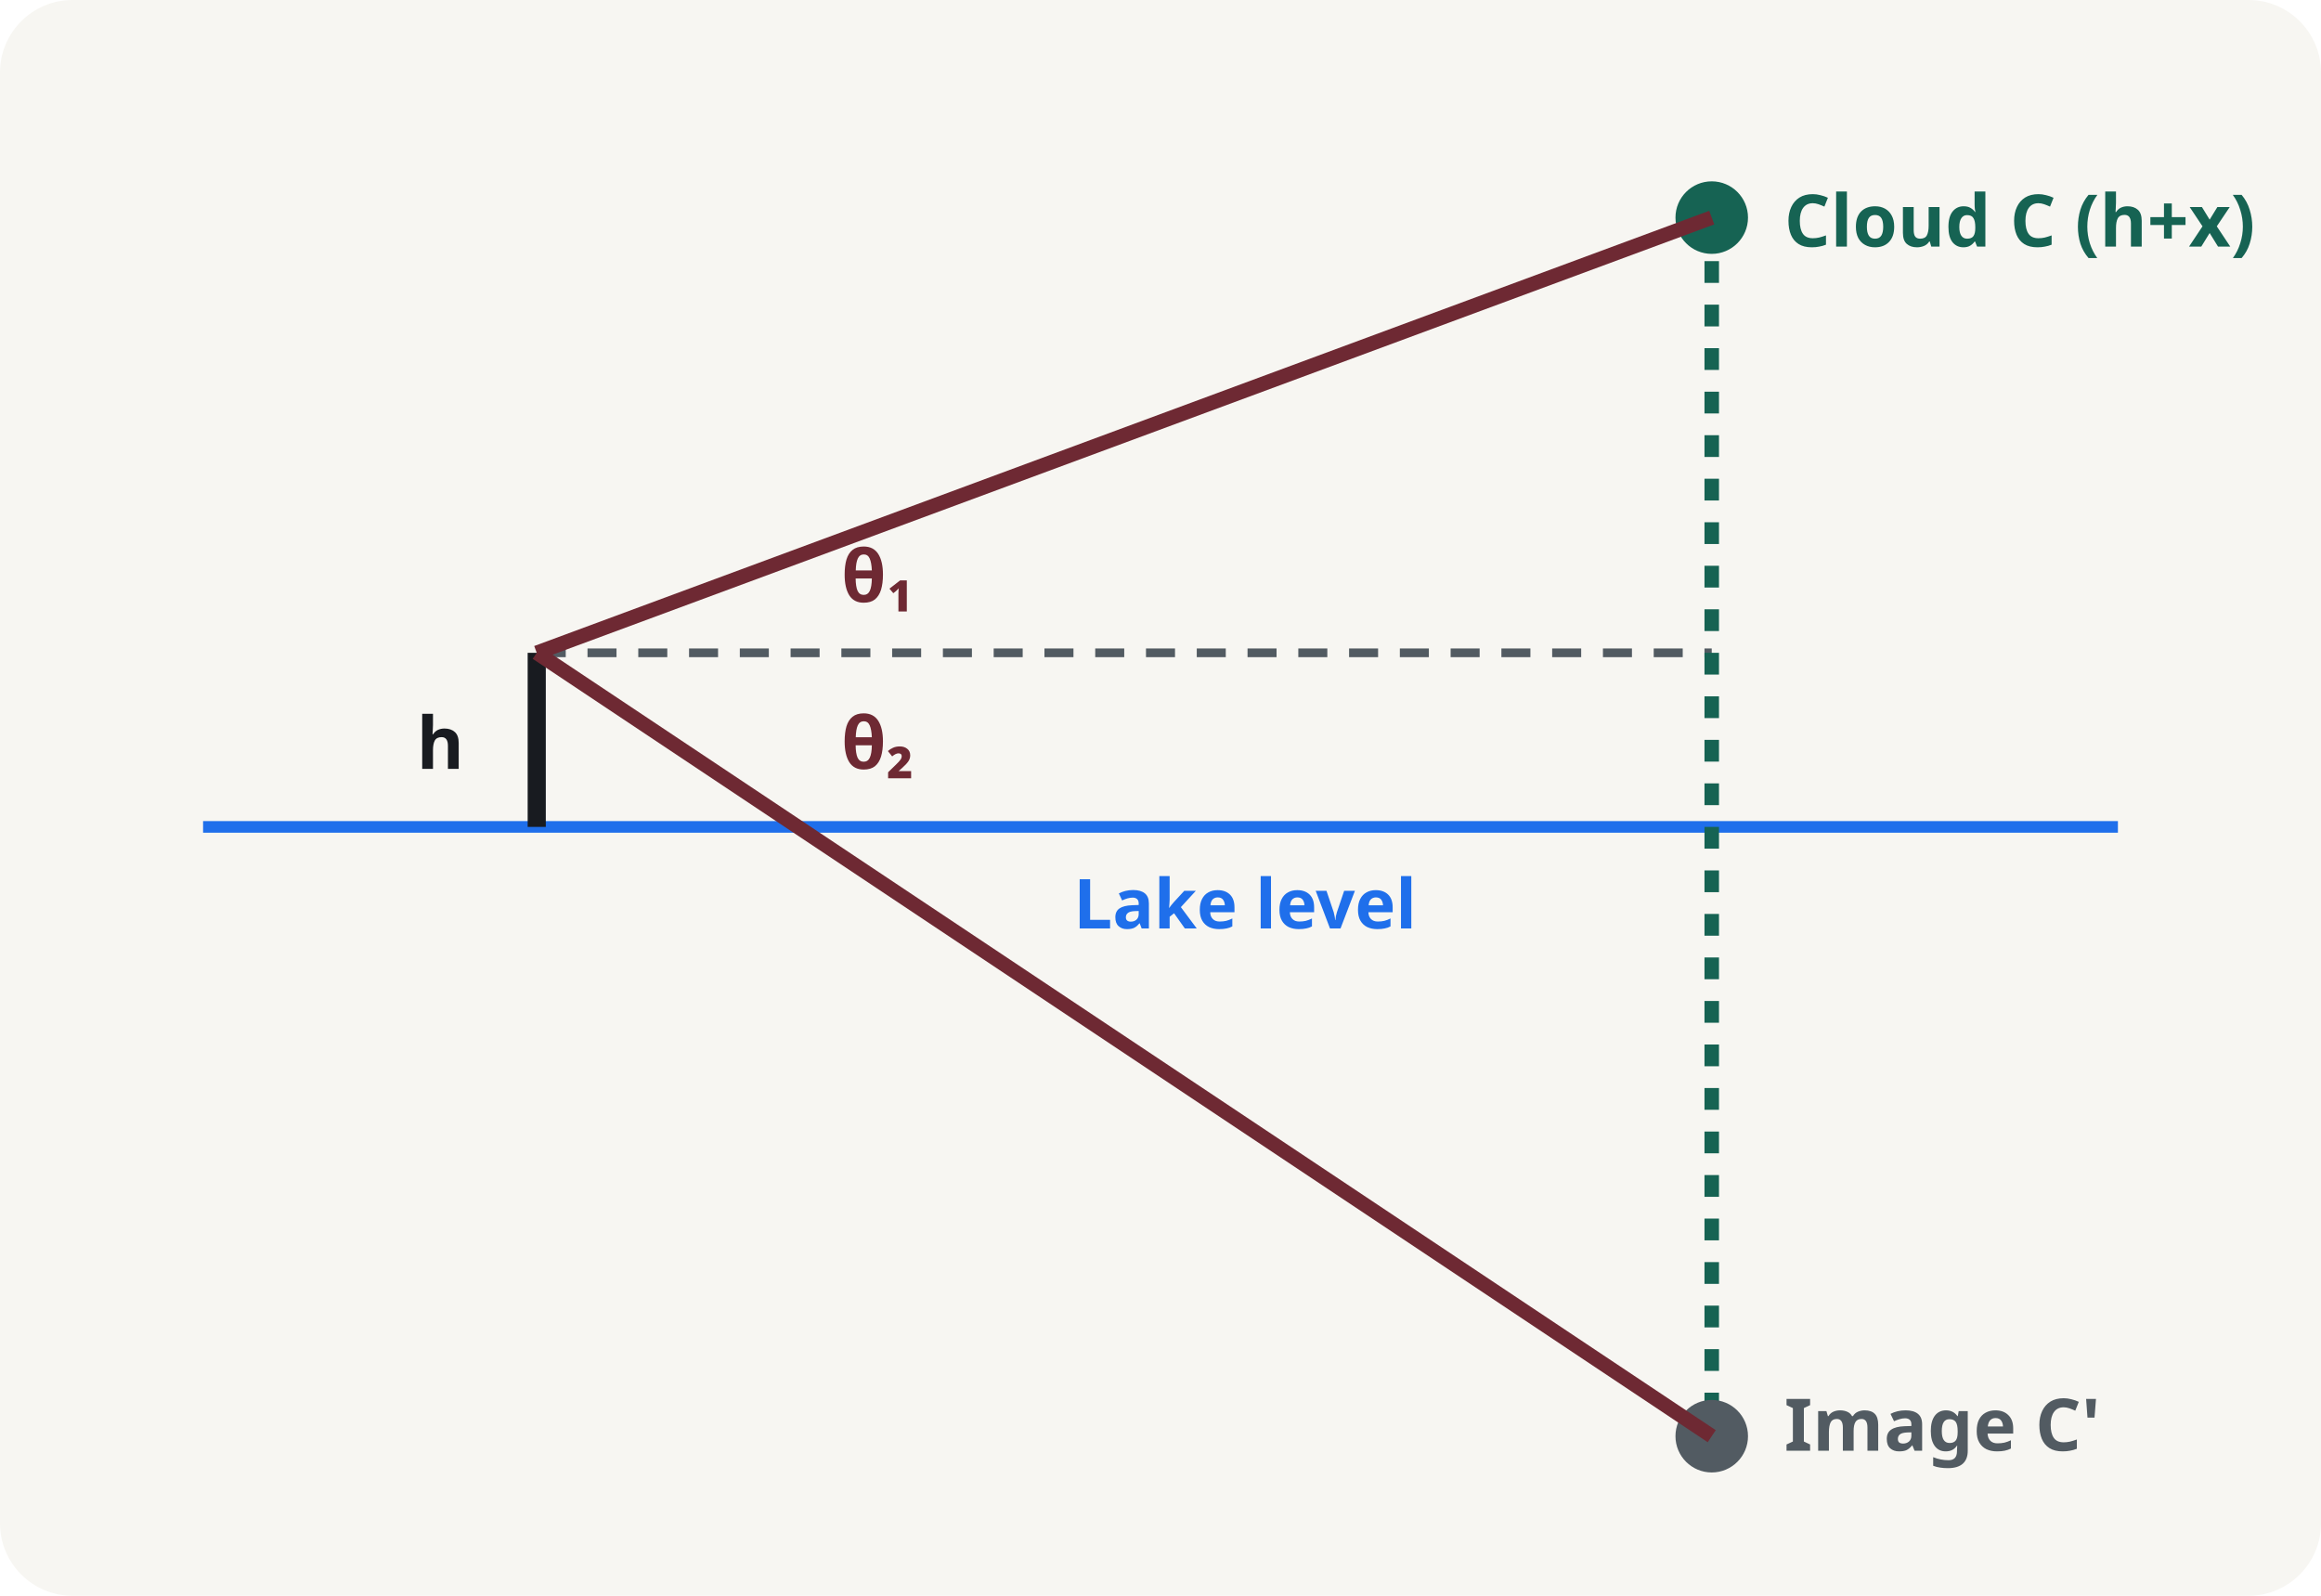
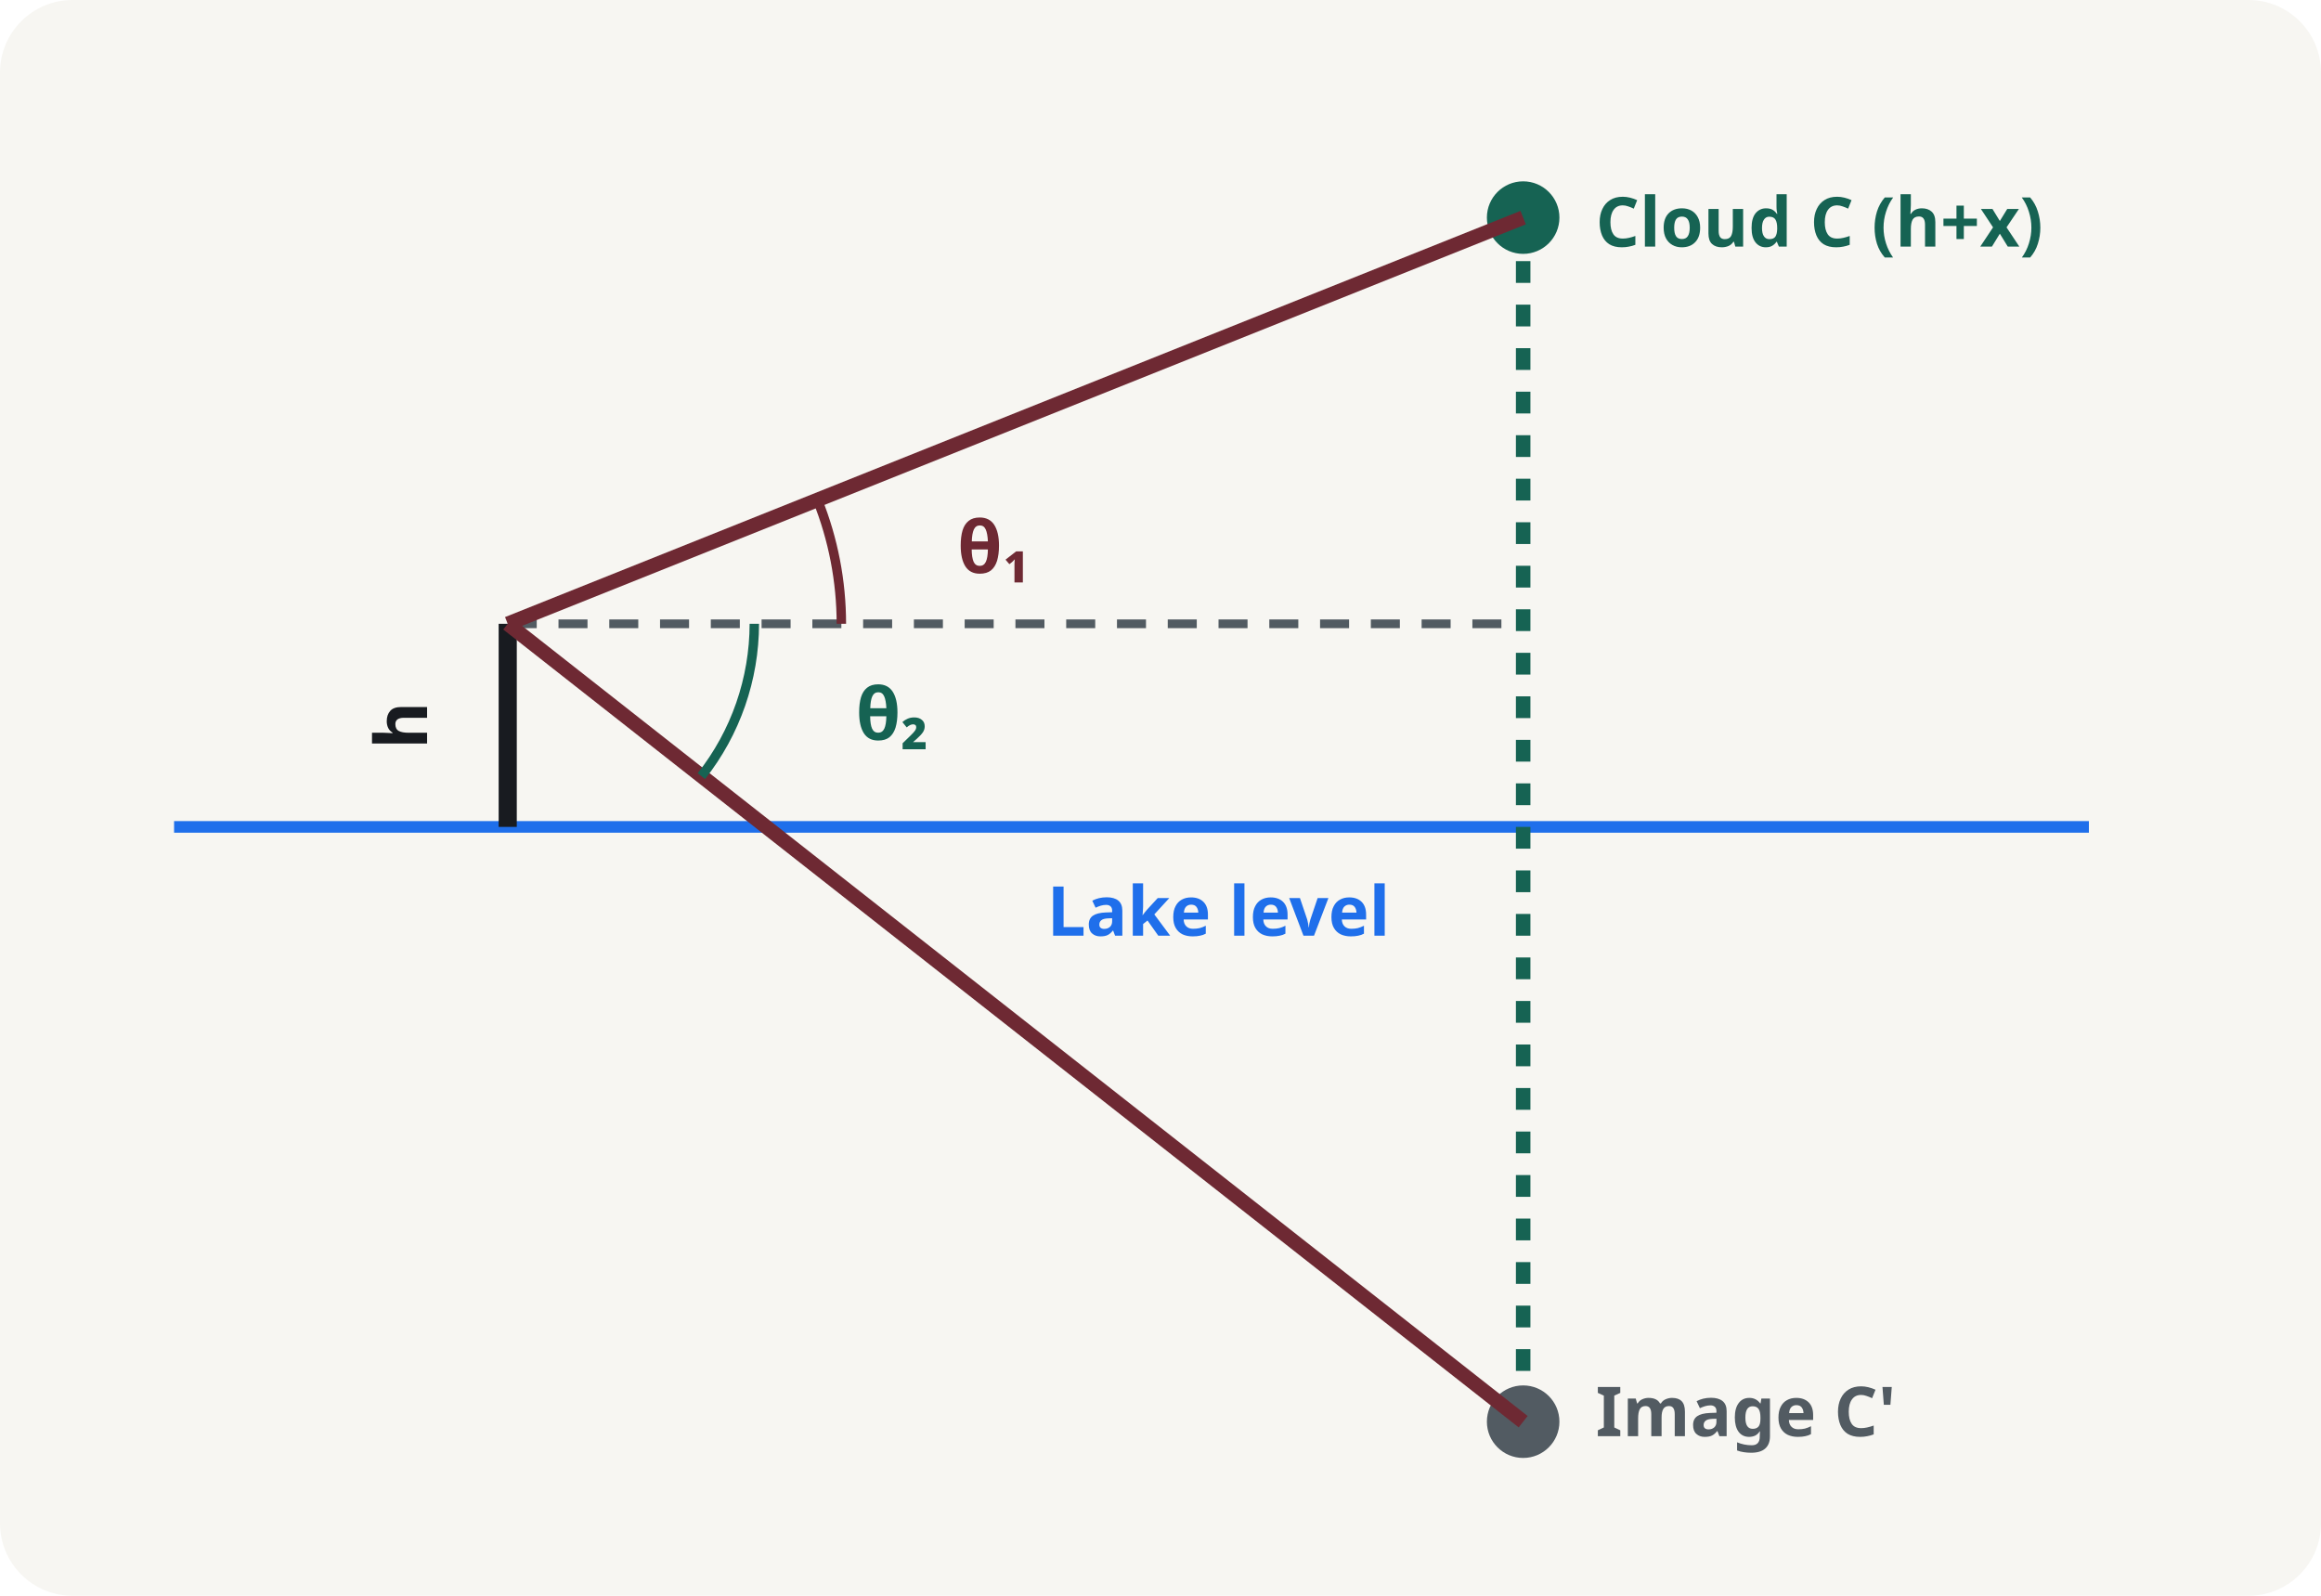
<svg xmlns="http://www.w3.org/2000/svg" viewBox="0 0 320 220" role="img" aria-labelledby="t desc">
+   <style>text{paint-order:stroke;stroke:#F7F6F2;stroke-width:3px;stroke-linejoin:round;}</style>
  <rect width="320" height="220" rx="10" fill="#F7F6F2" />
-   <line x1="28" y1="114" x2="292" y2="114" stroke="#1F6FEB" stroke-width="1.6" />
-   <line x1="74" y1="114" x2="74" y2="90" stroke="#181B20" stroke-width="2.5" />
-   <line x1="74" y1="90" x2="236" y2="90" stroke="#525B62" stroke-width="1.2" stroke-dasharray="4 3" />
-   <line x1="236" y1="30" x2="236" y2="198" stroke="#166353" stroke-width="2" stroke-dasharray="3 3" />
-   <circle cx="236" cy="30" r="5" fill="#166353" />
-   <circle cx="236" cy="198" r="5" fill="#525B62" />
-   <line x1="74" y1="90" x2="236" y2="30" stroke="#6E2933" stroke-width="2" />
-   <line x1="74" y1="90" x2="236" y2="198" stroke="#6E2933" stroke-width="2" />
-   <text x="116" y="83" font-family="system-ui,sans-serif" font-size="10" font-weight="700" fill="#6E2933">θ₁</text>
-   <text x="116" y="106" font-family="system-ui,sans-serif" font-size="10" font-weight="700" fill="#6E2933">θ₂</text>
-   <text x="64" y="106" font-family="system-ui,sans-serif" font-size="10" font-weight="700" text-anchor="end" fill="#181B20">h</text>
-   <text x="246" y="34" font-family="system-ui,sans-serif" font-size="10" font-weight="700" fill="#166353">Cloud C (h+x)</text>
-   <text x="246" y="200" font-family="system-ui,sans-serif" font-size="10" font-weight="700" fill="#525B62">Image C'</text>
-   <text x="148" y="128" font-family="system-ui,sans-serif" font-size="9.5" font-weight="700" fill="#1F6FEB">Lake level</text>
+   <line x1="24" y1="114" x2="288" y2="114" stroke="#1F6FEB" stroke-width="1.6" />
+   <line x1="70" y1="114" x2="70" y2="86" stroke="#181B20" stroke-width="2.5" />
+   <line x1="70" y1="86" x2="210" y2="86" stroke="#525B62" stroke-width="1.2" stroke-dasharray="4 3" />
+   <line x1="210" y1="30" x2="210" y2="196" stroke="#166353" stroke-width="2" stroke-dasharray="3 3" />
+   <circle cx="210" cy="30" r="5" fill="#166353" />
+   <circle cx="210" cy="196" r="5" fill="#525B62" />
+   <line x1="70" y1="86" x2="210" y2="30" stroke="#6E2933" stroke-width="2" />
+   <line x1="70" y1="86" x2="210" y2="196" stroke="#6E2933" stroke-width="2" />
+   <path d="M116.0,86.0 A46,46 0 0,0 112.7,68.9" fill="none" stroke="#6E2933" stroke-width="1.3" />
+   <path d="M104.0,86.0 A34,34 0 0,1 96.7,107.0" fill="none" stroke="#166353" stroke-width="1.3" />
+   <text x="132" y="79" font-family="system-ui,sans-serif" font-size="10" font-weight="700" text-anchor="start" fill="#6E2933">θ₁</text>
+   <text x="118" y="102" font-family="system-ui,sans-serif" font-size="10" font-weight="700" text-anchor="start" fill="#166353">θ₂</text>
+   <text x="55" y="100" transform="rotate(-90 55 100)" font-family="system-ui,sans-serif" font-size="10" font-weight="700" text-anchor="middle" dominant-baseline="central" fill="#181B20">h</text>
+   <text x="220" y="34" font-family="system-ui,sans-serif" font-size="9.5" font-weight="700" text-anchor="start" fill="#166353">Cloud C (h+x)</text>
+   <text x="220" y="198" font-family="system-ui,sans-serif" font-size="9.5" font-weight="700" text-anchor="start" fill="#525B62">Image C'</text>
+   <text x="168" y="129" font-family="system-ui,sans-serif" font-size="9.5" font-weight="700" text-anchor="middle" fill="#1F6FEB">Lake level</text>
</svg>
